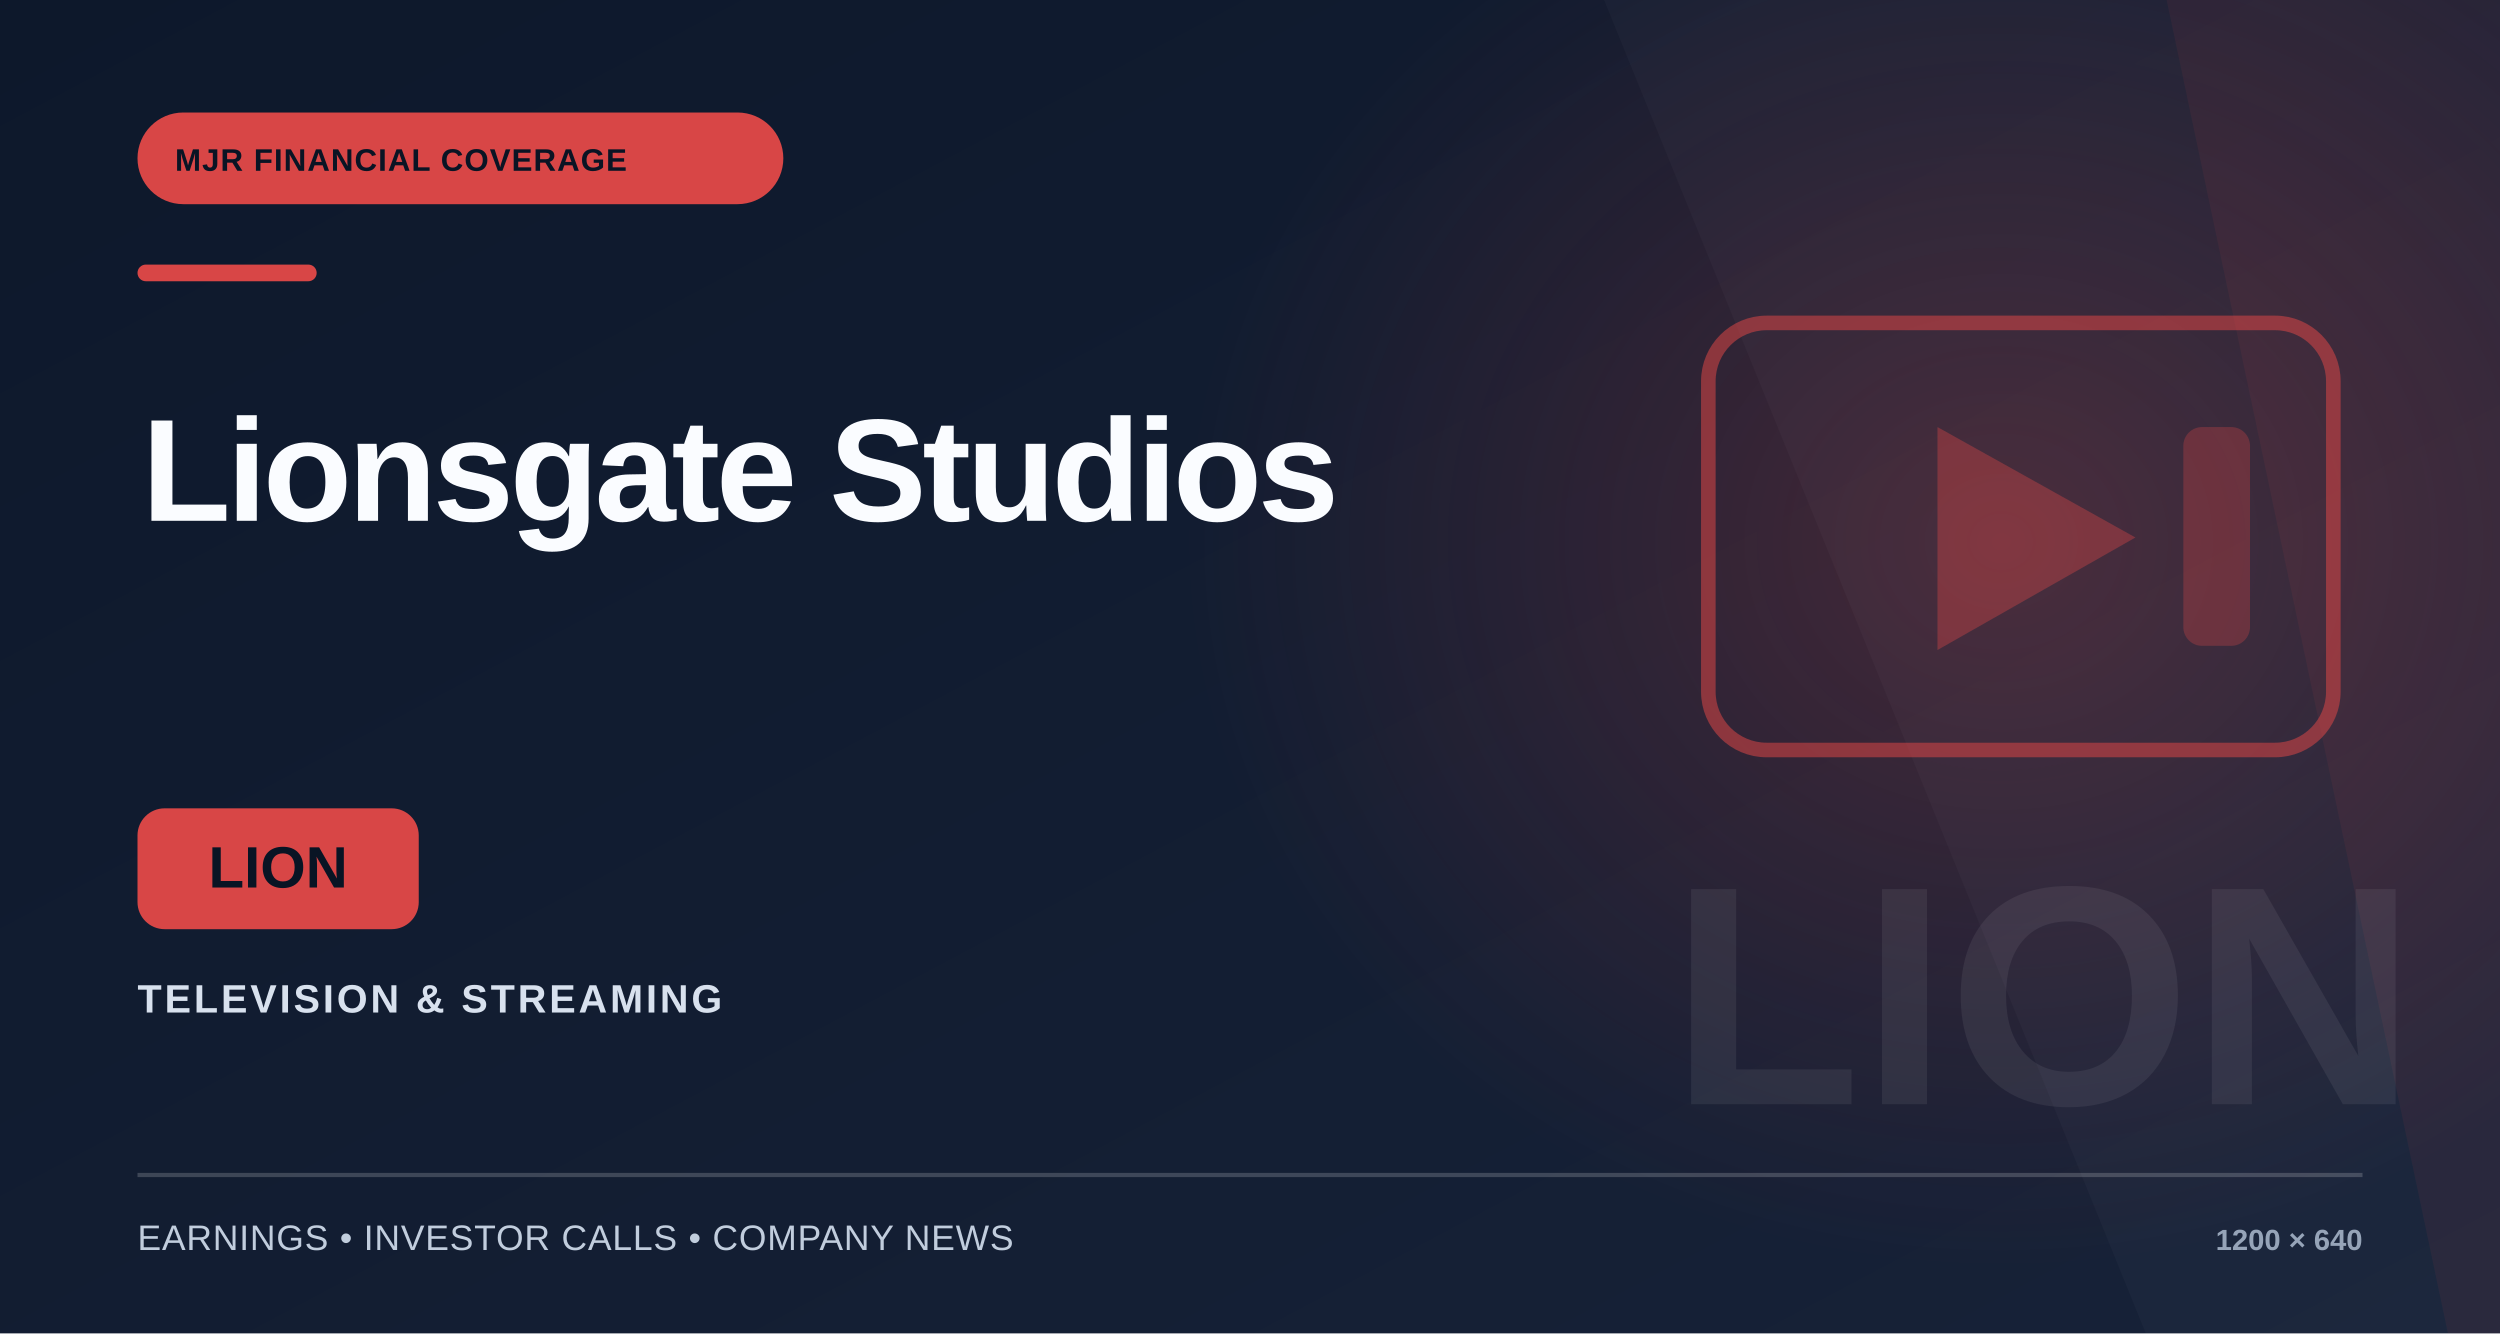
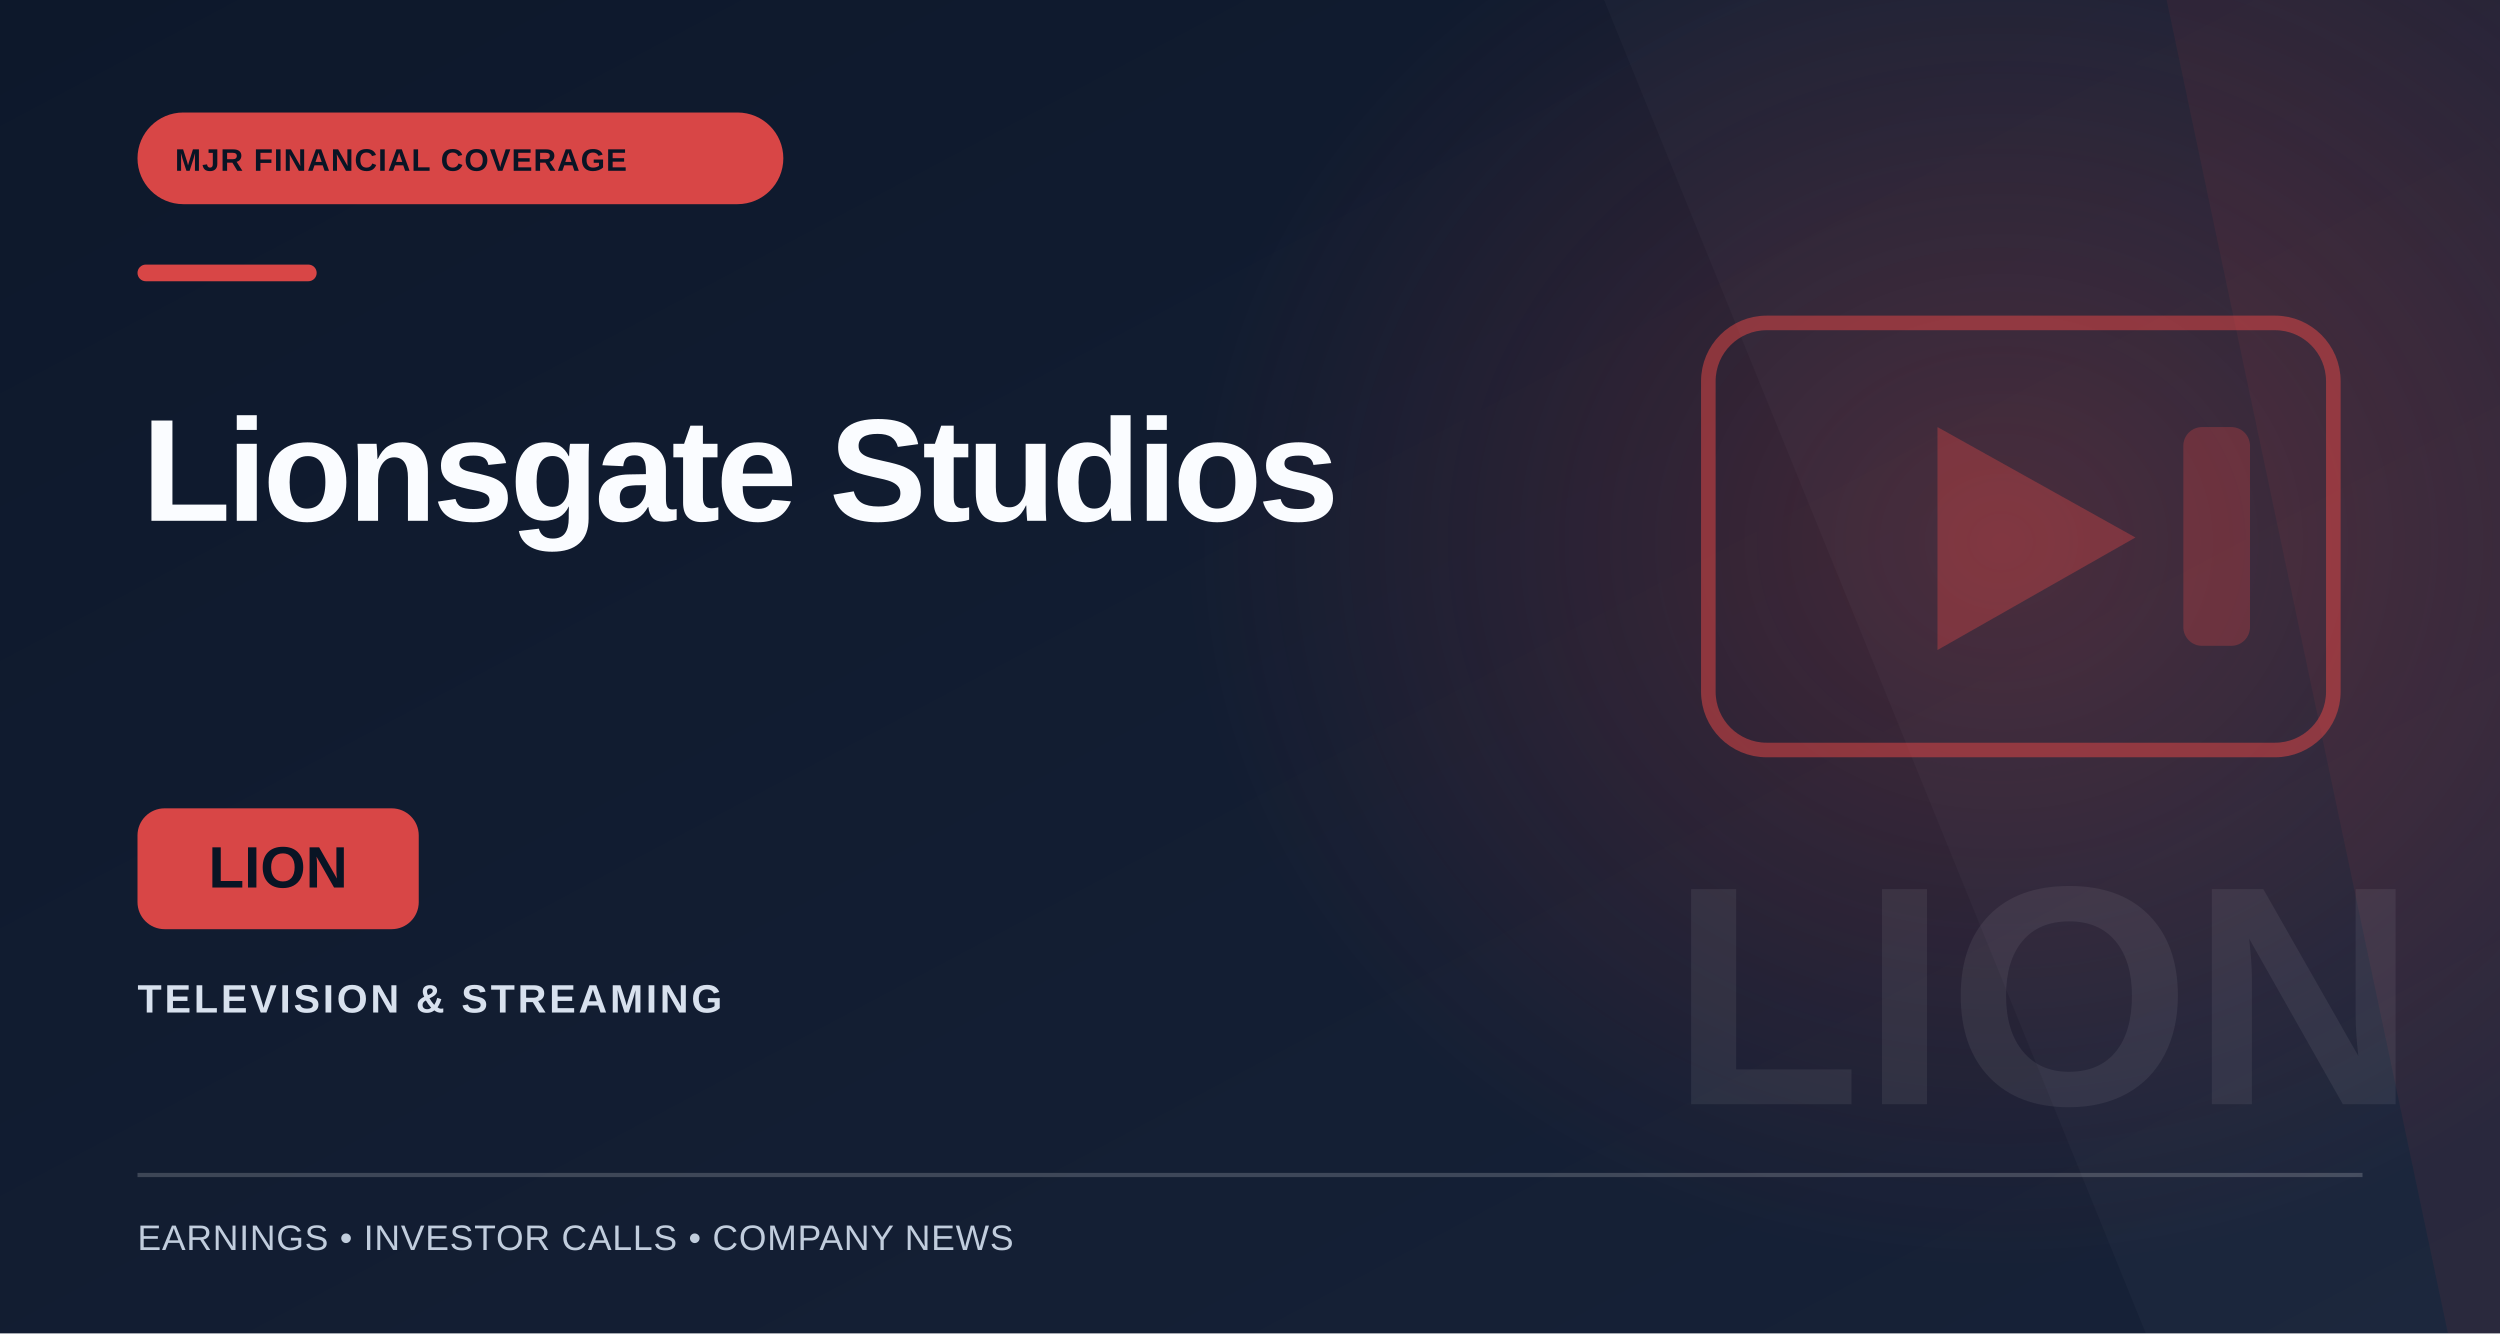
<svg xmlns="http://www.w3.org/2000/svg" width="1200" height="640" viewBox="0 0 1200 640" role="img" aria-labelledby="title desc">
  <defs>
    <linearGradient id="bg" x1="0" x2="1" y1="0" y2="1">
      <stop offset="0" stop-color="#0d182b" />
      <stop offset="1" stop-color="#172238" />
    </linearGradient>
    <radialGradient id="glow">
      <stop offset="0" stop-color="#D84646" stop-opacity=".26" />
      <stop offset="1" stop-color="#D84646" stop-opacity="0" />
    </radialGradient>
    <style>.title{font-family:Arial,Helvetica,sans-serif;font-weight:700;letter-spacing:-2px;fill:#fafcff}.label{font-family:Arial,Helvetica,sans-serif;font-weight:700}</style>
  </defs>
  <rect width="1200" height="640" fill="url(#bg)" />
  <ellipse cx="960" cy="260" rx="390" ry="350" fill="url(#glow)" />
  <path d="M770 0h430v640h-170z" fill="#fff" opacity=".025" />
  <path d="M1040 0h160v640h-25z" fill="#D84646" opacity=".075" />
  <g stroke="#D84646" stroke-width="7" fill="none" opacity=".55">
    <rect x="820" y="155" width="300" height="205" rx="28" />
    <path d="M930 205l95 53-95 54z" fill="#D84646" stroke="none" opacity=".7" />
    <rect x="1048" y="205" width="32" height="105" rx="9" fill="#D84646" stroke="none" opacity=".55" />
  </g>
  <text x="1160" y="530" text-anchor="end" class="label" font-size="150px" fill="#fff" opacity=".07">LION</text>
  <rect x="66" y="54" width="310" height="44" rx="22" fill="#D84646" />
  <text x="84" y="82" class="label" font-size="15px" letter-spacing=".5" fill="#0a1424">MJR FINANCIAL COVERAGE</text>
  <rect x="66" y="127" width="86" height="8" rx="4" fill="#D84646" />
  <text x="68" y="250" class="title" font-size="70px">Lionsgate Studios</text>
  <rect x="66" y="388" width="135" height="58" rx="13" fill="#D84646" />
  <text x="133.5" y="426" text-anchor="middle" class="label" font-size="28px" fill="#091424">LION</text>
  <text x="66" y="486" class="label" font-size="19px" letter-spacing="1.4" fill="#d8e1ee">TELEVISION &amp; STREAMING</text>
  <path d="M66 564H1134" stroke="#fff" stroke-opacity=".18" stroke-width="2" />
  <text x="66" y="600" font-family="Arial,Helvetica,sans-serif" font-size="17px" letter-spacing=".4" fill="#c1cddd">EARNINGS  •  INVESTOR CALLS  •  COMPANY NEWS</text>
-   <text x="1134" y="600" text-anchor="end" class="label" font-size="14px" fill="#96a4b8">1200 × 640</text>
</svg>
